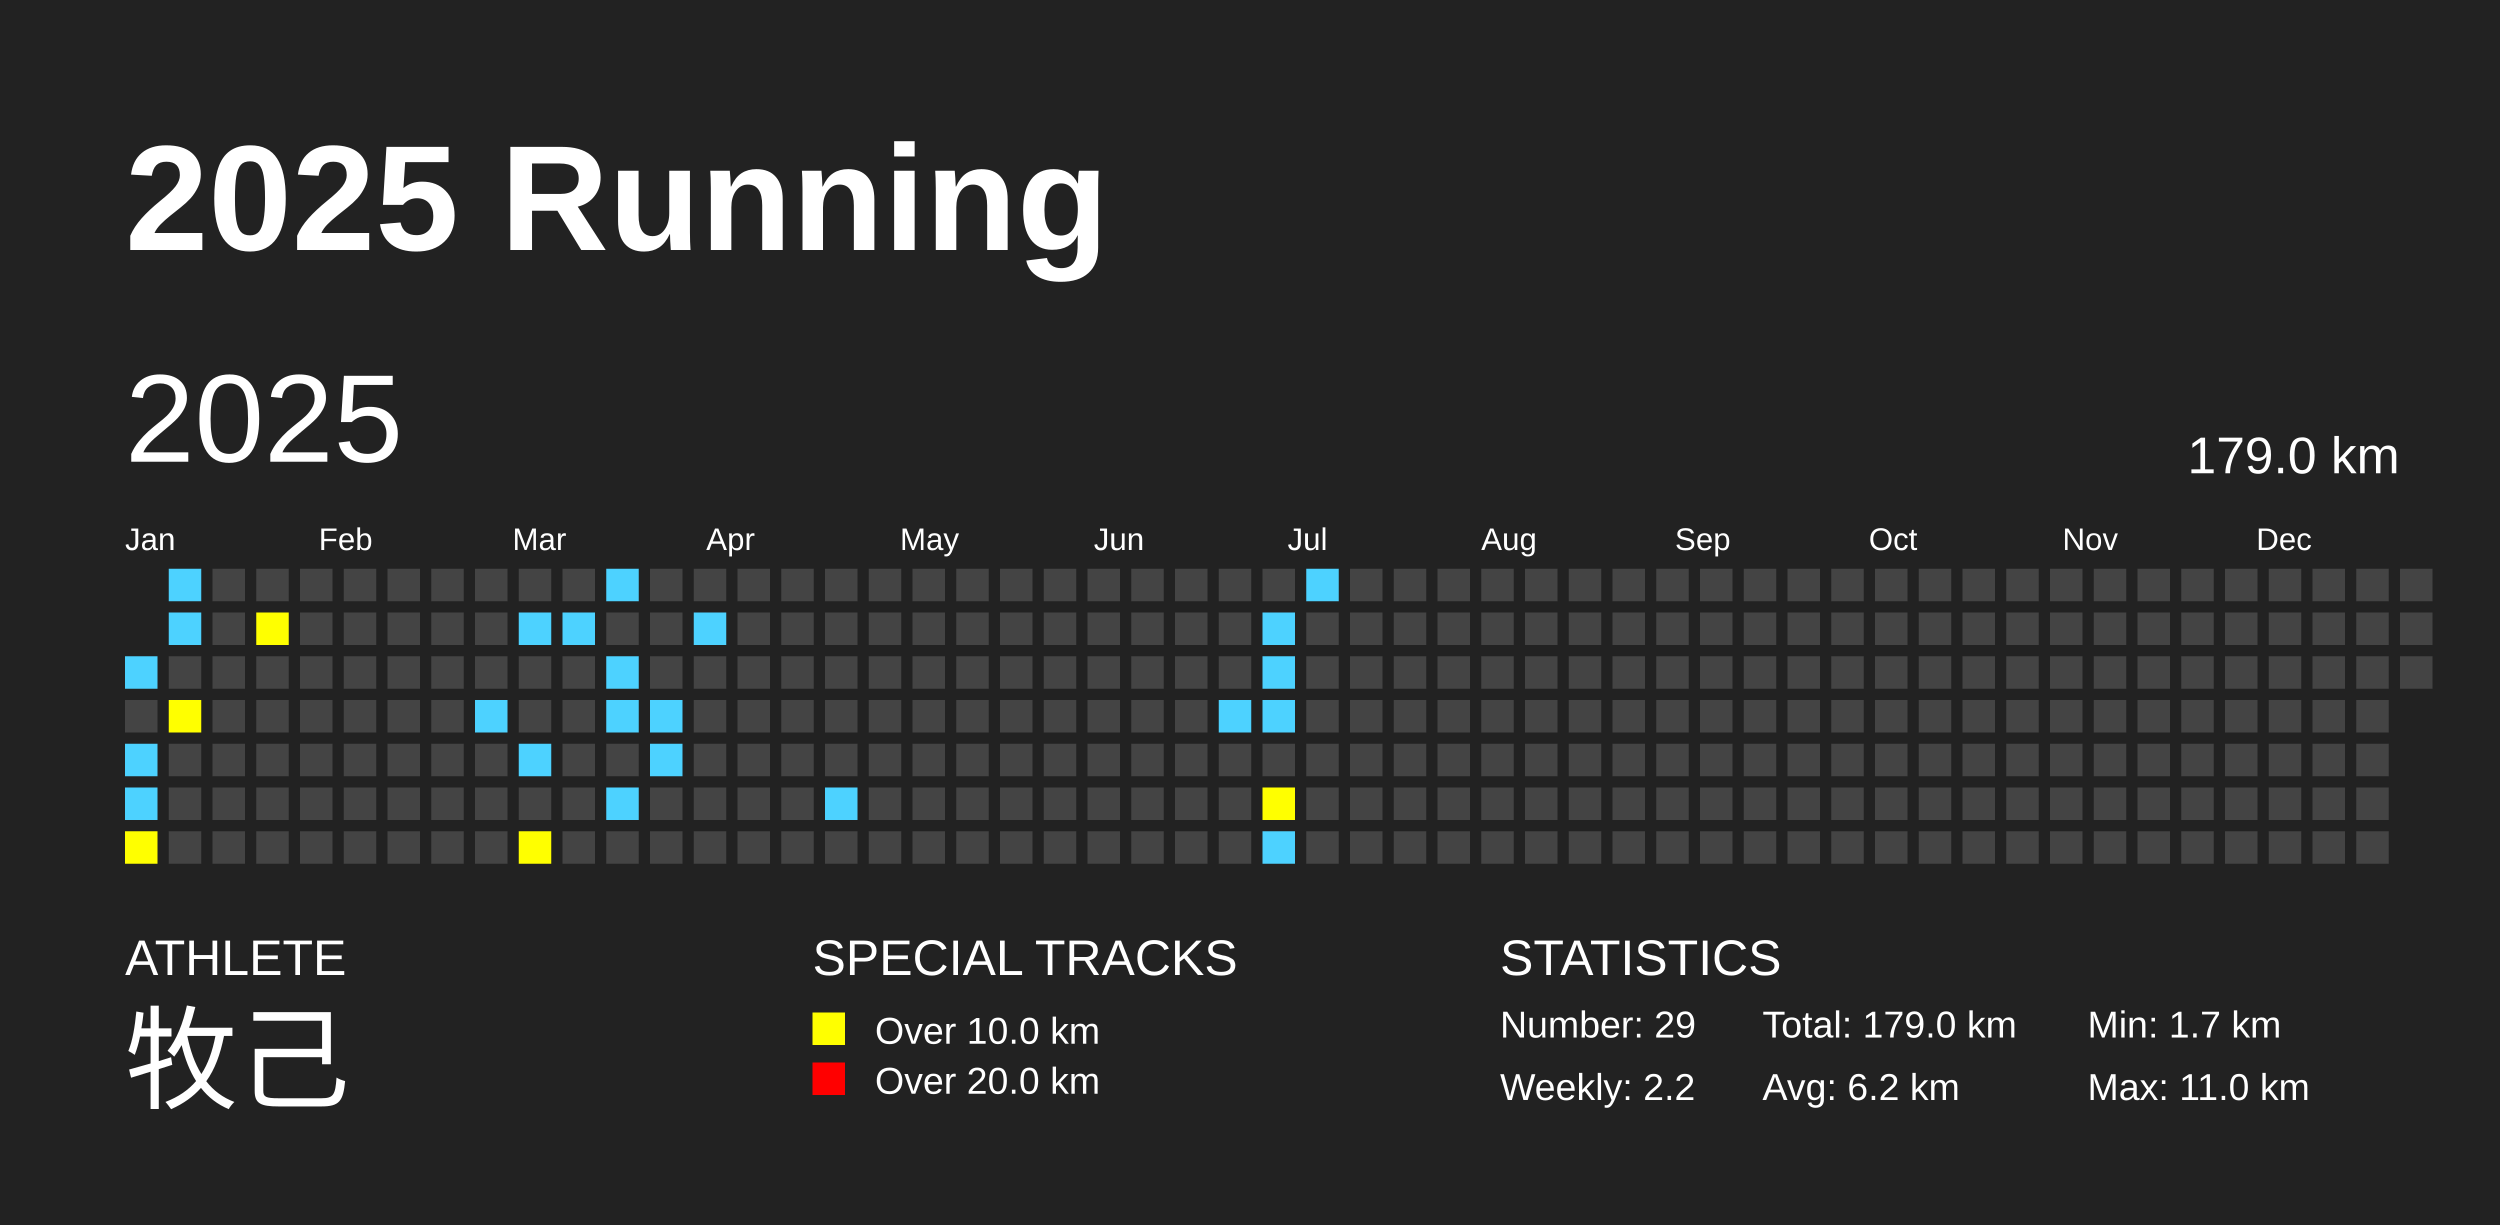
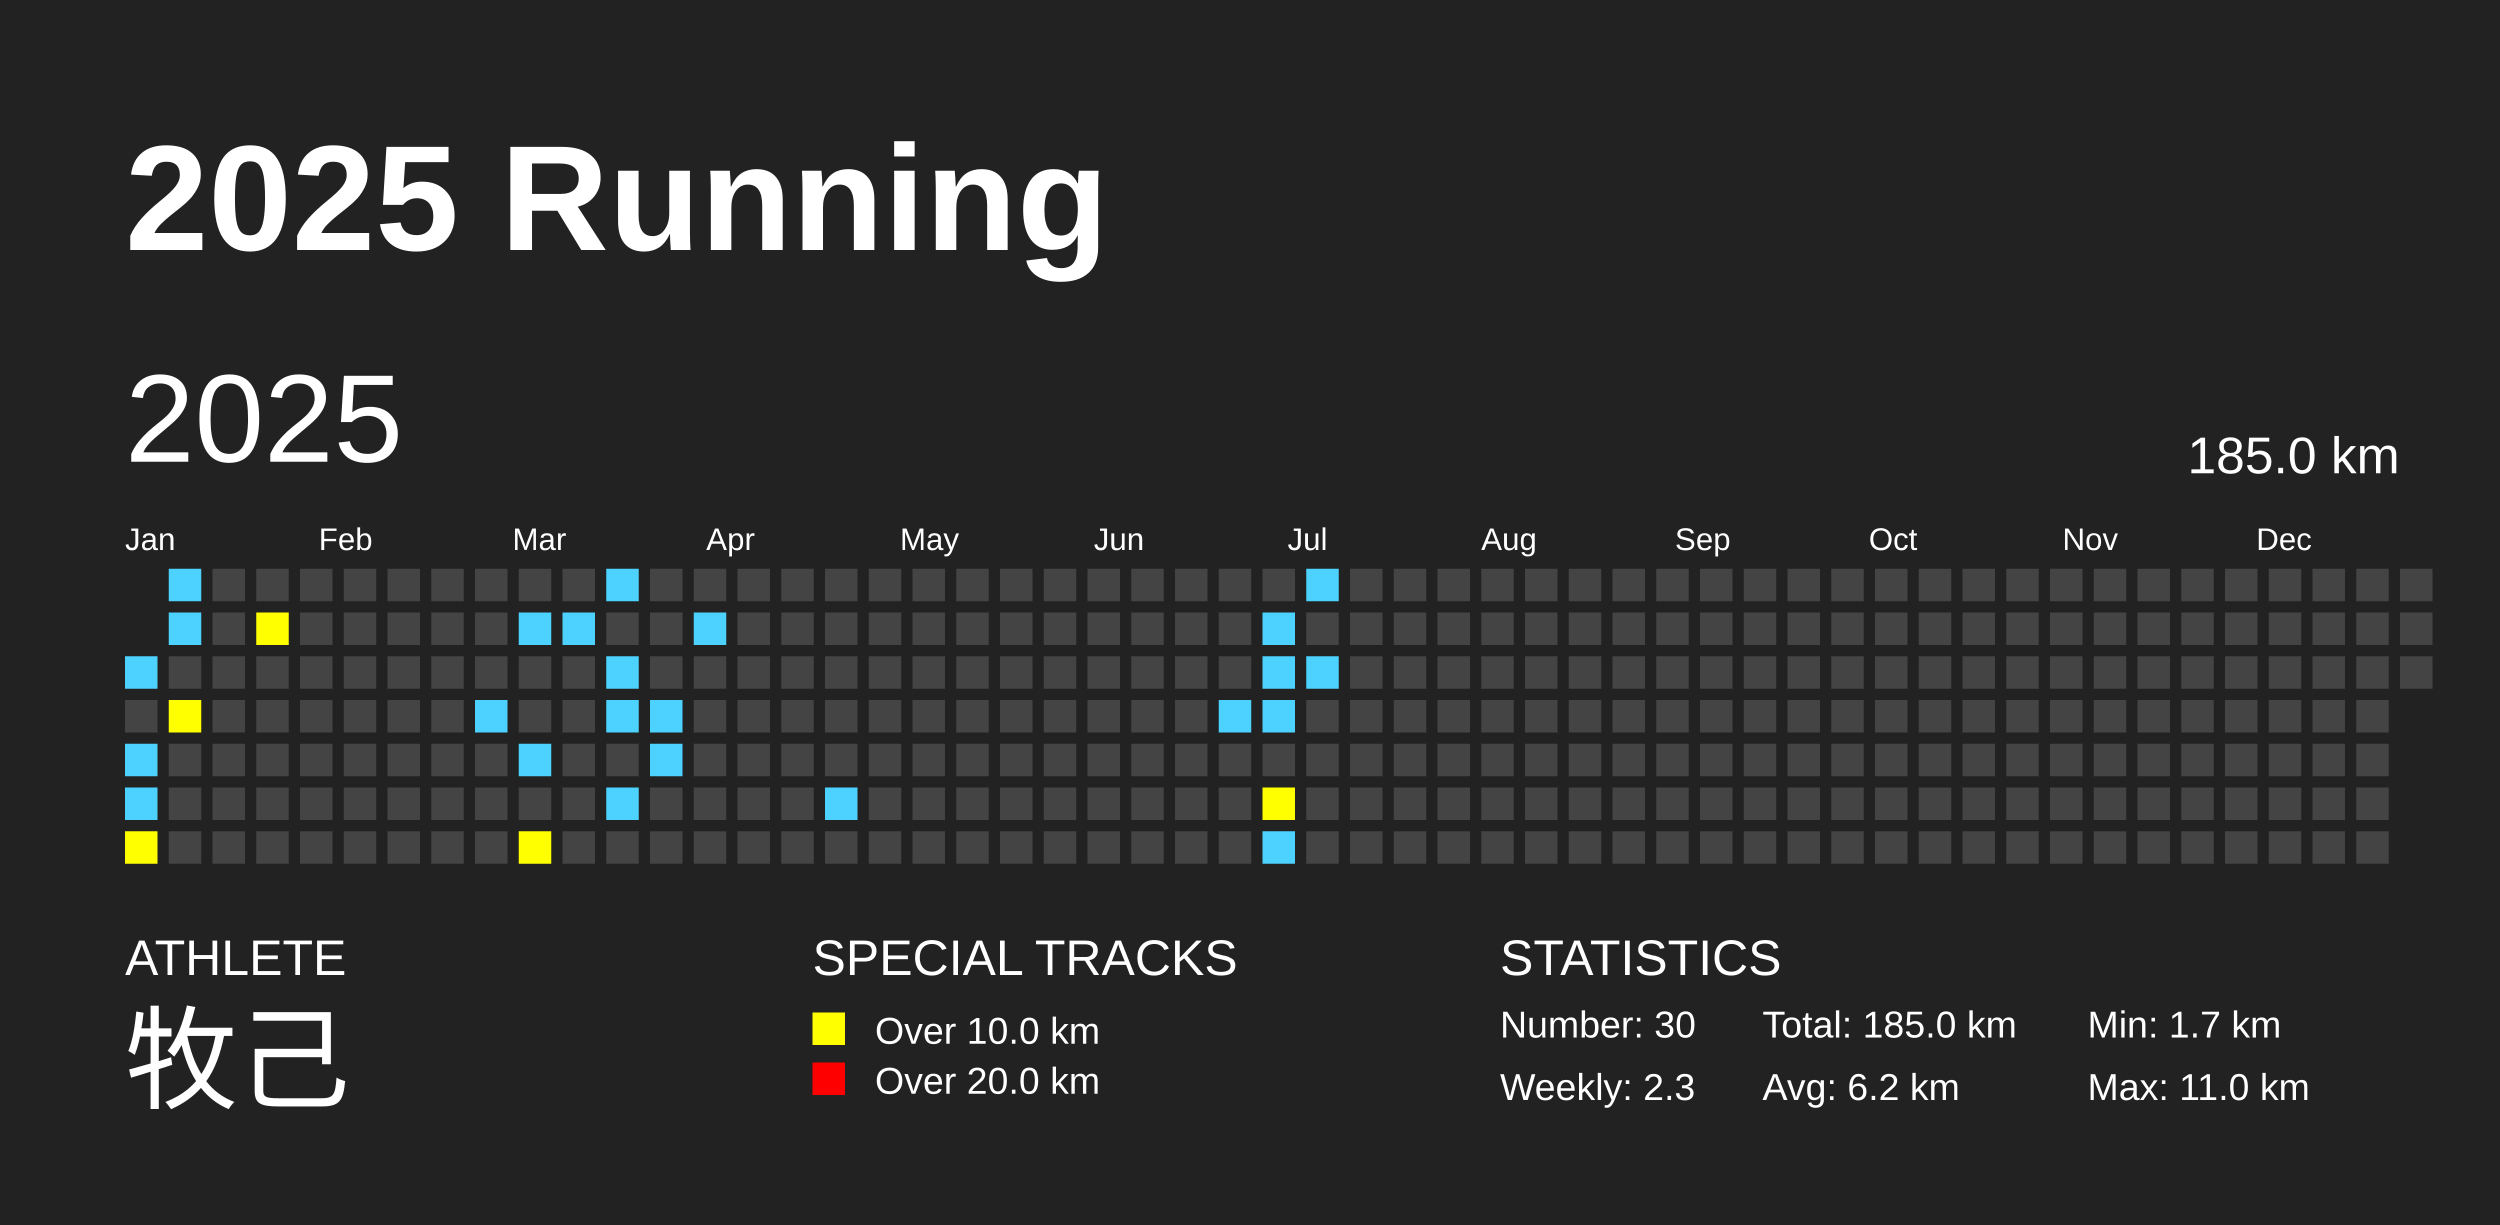
<svg xmlns="http://www.w3.org/2000/svg" baseProfile="full" height="98mm" version="1.1" viewBox="0,0,200,98" width="200mm">
  <defs />
  <rect fill="#222222" height="98" width="200" x="0" y="0" />
  <text fill="#FFFFFF" style="font-size:12px; font-family:Arial; font-weight:bold;" x="10" y="20">2025 Running</text>
  <text fill="#FFFFFF" style="font-size:4px; font-family:Arial" x="10" y="78">ATHLETE</text>
  <text fill="#FFFFFF" style="font-size:9px; font-family:Arial" x="10" y="88">牧己</text>
  <text fill="#FFFFFF" style="font-size:4px; font-family:Arial" x="65" y="78">SPECIAL TRACKS</text>
  <rect fill="yellow" height="2.6" width="2.6" x="65" y="81" />
  <text fill="#FFFFFF" style="font-size:3px; font-family:Arial" x="70" y="83.5">Over 10.0 km</text>
  <rect fill="red" height="2.6" width="2.6" x="65" y="85" />
  <text fill="#FFFFFF" style="font-size:3px; font-family:Arial" x="70" y="87.5">Over 20.0 km</text>
  <text fill="#FFFFFF" style="font-size:4px; font-family:Arial" x="120" y="78">STATISTICS</text>
-   <text fill="#FFFFFF" style="font-size:3px; font-family:Arial" x="120" y="83">Number: 29</text>
-   <text fill="#FFFFFF" style="font-size:3px; font-family:Arial" x="120" y="88">Weekly: 2.2</text>
-   <text fill="#FFFFFF" style="font-size:3px; font-family:Arial" x="141" y="83">Total: 179.0 km</text>
+   <text fill="#FFFFFF" style="font-size:3px; font-family:Arial" x="120" y="83">Number: 30</text>
+   <text fill="#FFFFFF" style="font-size:3px; font-family:Arial" x="120" y="88">Weekly: 2.3</text>
+   <text fill="#FFFFFF" style="font-size:3px; font-family:Arial" x="141" y="83">Total: 185.0 km</text>
  <text fill="#FFFFFF" style="font-size:3px; font-family:Arial" x="141" y="88">Avg: 6.2 km</text>
  <text fill="#FFFFFF" style="font-size:3px; font-family:Arial" x="167" y="83">Min: 1.7 km</text>
  <text fill="#FFFFFF" style="font-size:3px; font-family:Arial" x="167" y="88">Max: 11.0 km</text>
  <text dominant-baseline="hanging" fill="#FFFFFF" style="font-size:10.0px; font-family:Arial;" x="10" y="30">2025</text>
-   <text dominant-baseline="hanging" fill="#FFFFFF" style="font-size:4.125px; font-family:Arial;" x="175" y="35">179.0 km</text>
+   <text dominant-baseline="hanging" fill="#FFFFFF" style="font-size:4.125px; font-family:Arial;" x="175" y="35">185.0 km</text>
  <text fill="#FFFFFF" style="font-size:2.5px; font-family:Arial" x="10.0" y="44">Jan</text>
  <text fill="#FFFFFF" style="font-size:2.5px; font-family:Arial" x="25.5" y="44">Feb</text>
  <text fill="#FFFFFF" style="font-size:2.5px; font-family:Arial" x="41.0" y="44">Mar</text>
  <text fill="#FFFFFF" style="font-size:2.5px; font-family:Arial" x="56.5" y="44">Apr</text>
  <text fill="#FFFFFF" style="font-size:2.5px; font-family:Arial" x="72.0" y="44">May</text>
  <text fill="#FFFFFF" style="font-size:2.5px; font-family:Arial" x="87.5" y="44">Jun</text>
  <text fill="#FFFFFF" style="font-size:2.5px; font-family:Arial" x="103.0" y="44">Jul</text>
  <text fill="#FFFFFF" style="font-size:2.5px; font-family:Arial" x="118.5" y="44">Aug</text>
  <text fill="#FFFFFF" style="font-size:2.5px; font-family:Arial" x="134.0" y="44">Sep</text>
  <text fill="#FFFFFF" style="font-size:2.5px; font-family:Arial" x="149.5" y="44">Oct</text>
  <text fill="#FFFFFF" style="font-size:2.5px; font-family:Arial" x="165.0" y="44">Nov</text>
  <text fill="#FFFFFF" style="font-size:2.5px; font-family:Arial" x="180.5" y="44">Dec</text>
  <rect fill="#4DD2FF" height="2.6" width="2.6" x="10.0" y="52.5" />
  <rect fill="#444444" height="2.6" width="2.6" x="10.0" y="56.0" />
  <rect fill="#4DD2FF" height="2.6" width="2.6" x="10.0" y="59.5" />
  <rect fill="#4DD2FF" height="2.6" width="2.6" x="10.0" y="63.0" />
  <rect fill="yellow" height="2.6" width="2.6" x="10.0" y="66.5" />
  <rect fill="#4DD2FF" height="2.6" width="2.6" x="13.5" y="45.5" />
  <rect fill="#4DD2FF" height="2.6" width="2.6" x="13.5" y="49.0" />
  <rect fill="#444444" height="2.6" width="2.6" x="13.5" y="52.5" />
  <rect fill="yellow" height="2.6" width="2.6" x="13.5" y="56.0" />
  <rect fill="#444444" height="2.6" width="2.6" x="13.5" y="59.5" />
  <rect fill="#444444" height="2.6" width="2.6" x="13.5" y="63.0" />
  <rect fill="#444444" height="2.6" width="2.6" x="13.5" y="66.5" />
  <rect fill="#444444" height="2.6" width="2.6" x="17.0" y="45.5" />
  <rect fill="#444444" height="2.6" width="2.6" x="17.0" y="49.0" />
  <rect fill="#444444" height="2.6" width="2.6" x="17.0" y="52.5" />
  <rect fill="#444444" height="2.6" width="2.6" x="17.0" y="56.0" />
  <rect fill="#444444" height="2.6" width="2.6" x="17.0" y="59.5" />
  <rect fill="#444444" height="2.6" width="2.6" x="17.0" y="63.0" />
  <rect fill="#444444" height="2.6" width="2.6" x="17.0" y="66.5" />
  <rect fill="#444444" height="2.6" width="2.6" x="20.5" y="45.5" />
  <rect fill="yellow" height="2.6" width="2.6" x="20.5" y="49.0" />
  <rect fill="#444444" height="2.6" width="2.6" x="20.5" y="52.5" />
  <rect fill="#444444" height="2.6" width="2.6" x="20.5" y="56.0" />
  <rect fill="#444444" height="2.6" width="2.6" x="20.5" y="59.5" />
  <rect fill="#444444" height="2.6" width="2.6" x="20.5" y="63.0" />
  <rect fill="#444444" height="2.6" width="2.6" x="20.5" y="66.5" />
  <rect fill="#444444" height="2.6" width="2.6" x="24.0" y="45.5" />
  <rect fill="#444444" height="2.6" width="2.6" x="24.0" y="49.0" />
  <rect fill="#444444" height="2.6" width="2.6" x="24.0" y="52.5" />
  <rect fill="#444444" height="2.6" width="2.6" x="24.0" y="56.0" />
  <rect fill="#444444" height="2.6" width="2.6" x="24.0" y="59.5" />
  <rect fill="#444444" height="2.6" width="2.6" x="24.0" y="63.0" />
  <rect fill="#444444" height="2.6" width="2.6" x="24.0" y="66.5" />
  <rect fill="#444444" height="2.6" width="2.6" x="27.5" y="45.5" />
  <rect fill="#444444" height="2.6" width="2.6" x="27.5" y="49.0" />
  <rect fill="#444444" height="2.6" width="2.6" x="27.5" y="52.5" />
  <rect fill="#444444" height="2.6" width="2.6" x="27.5" y="56.0" />
  <rect fill="#444444" height="2.6" width="2.6" x="27.5" y="59.5" />
  <rect fill="#444444" height="2.6" width="2.6" x="27.5" y="63.0" />
  <rect fill="#444444" height="2.6" width="2.6" x="27.5" y="66.5" />
  <rect fill="#444444" height="2.6" width="2.6" x="31.0" y="45.5" />
  <rect fill="#444444" height="2.6" width="2.6" x="31.0" y="49.0" />
  <rect fill="#444444" height="2.6" width="2.6" x="31.0" y="52.5" />
  <rect fill="#444444" height="2.6" width="2.6" x="31.0" y="56.0" />
  <rect fill="#444444" height="2.6" width="2.6" x="31.0" y="59.5" />
  <rect fill="#444444" height="2.6" width="2.6" x="31.0" y="63.0" />
  <rect fill="#444444" height="2.6" width="2.6" x="31.0" y="66.5" />
  <rect fill="#444444" height="2.6" width="2.6" x="34.5" y="45.5" />
  <rect fill="#444444" height="2.6" width="2.6" x="34.5" y="49.0" />
  <rect fill="#444444" height="2.6" width="2.6" x="34.5" y="52.5" />
  <rect fill="#444444" height="2.6" width="2.6" x="34.5" y="56.0" />
  <rect fill="#444444" height="2.6" width="2.6" x="34.5" y="59.5" />
  <rect fill="#444444" height="2.6" width="2.6" x="34.5" y="63.0" />
  <rect fill="#444444" height="2.6" width="2.6" x="34.5" y="66.5" />
  <rect fill="#444444" height="2.6" width="2.6" x="38.0" y="45.5" />
  <rect fill="#444444" height="2.6" width="2.6" x="38.0" y="49.0" />
  <rect fill="#444444" height="2.6" width="2.6" x="38.0" y="52.5" />
  <rect fill="#4DD2FF" height="2.6" width="2.6" x="38.0" y="56.0" />
  <rect fill="#444444" height="2.6" width="2.6" x="38.0" y="59.5" />
  <rect fill="#444444" height="2.6" width="2.6" x="38.0" y="63.0" />
  <rect fill="#444444" height="2.6" width="2.6" x="38.0" y="66.5" />
  <rect fill="#444444" height="2.6" width="2.6" x="41.5" y="45.5" />
  <rect fill="#4DD2FF" height="2.6" width="2.6" x="41.5" y="49.0" />
  <rect fill="#444444" height="2.6" width="2.6" x="41.5" y="52.5" />
  <rect fill="#444444" height="2.6" width="2.6" x="41.5" y="56.0" />
  <rect fill="#4DD2FF" height="2.6" width="2.6" x="41.5" y="59.5" />
  <rect fill="#444444" height="2.6" width="2.6" x="41.5" y="63.0" />
  <rect fill="yellow" height="2.6" width="2.6" x="41.5" y="66.5" />
  <rect fill="#444444" height="2.6" width="2.6" x="45.0" y="45.5" />
  <rect fill="#4DD2FF" height="2.6" width="2.6" x="45.0" y="49.0" />
  <rect fill="#444444" height="2.6" width="2.6" x="45.0" y="52.5" />
  <rect fill="#444444" height="2.6" width="2.6" x="45.0" y="56.0" />
  <rect fill="#444444" height="2.6" width="2.6" x="45.0" y="59.5" />
  <rect fill="#444444" height="2.6" width="2.6" x="45.0" y="63.0" />
  <rect fill="#444444" height="2.6" width="2.6" x="45.0" y="66.5" />
  <rect fill="#4DD2FF" height="2.6" width="2.6" x="48.5" y="45.5" />
  <rect fill="#444444" height="2.6" width="2.6" x="48.5" y="49.0" />
  <rect fill="#4DD2FF" height="2.6" width="2.6" x="48.5" y="52.5" />
  <rect fill="#4DD2FF" height="2.6" width="2.6" x="48.5" y="56.0" />
  <rect fill="#444444" height="2.6" width="2.6" x="48.5" y="59.5" />
  <rect fill="#4DD2FF" height="2.6" width="2.6" x="48.5" y="63.0" />
  <rect fill="#444444" height="2.6" width="2.6" x="48.5" y="66.5" />
  <rect fill="#444444" height="2.6" width="2.6" x="52.0" y="45.5" />
  <rect fill="#444444" height="2.6" width="2.6" x="52.0" y="49.0" />
  <rect fill="#444444" height="2.6" width="2.6" x="52.0" y="52.5" />
  <rect fill="#4DD2FF" height="2.6" width="2.6" x="52.0" y="56.0" />
  <rect fill="#4DD2FF" height="2.6" width="2.6" x="52.0" y="59.5" />
  <rect fill="#444444" height="2.6" width="2.6" x="52.0" y="63.0" />
  <rect fill="#444444" height="2.6" width="2.6" x="52.0" y="66.5" />
  <rect fill="#444444" height="2.6" width="2.6" x="55.5" y="45.5" />
  <rect fill="#4DD2FF" height="2.6" width="2.6" x="55.5" y="49.0" />
  <rect fill="#444444" height="2.6" width="2.6" x="55.5" y="52.5" />
  <rect fill="#444444" height="2.6" width="2.6" x="55.5" y="56.0" />
  <rect fill="#444444" height="2.6" width="2.6" x="55.5" y="59.5" />
  <rect fill="#444444" height="2.6" width="2.6" x="55.5" y="63.0" />
  <rect fill="#444444" height="2.6" width="2.6" x="55.5" y="66.5" />
  <rect fill="#444444" height="2.6" width="2.6" x="59.0" y="45.5" />
  <rect fill="#444444" height="2.6" width="2.6" x="59.0" y="49.0" />
  <rect fill="#444444" height="2.6" width="2.6" x="59.0" y="52.5" />
  <rect fill="#444444" height="2.6" width="2.6" x="59.0" y="56.0" />
  <rect fill="#444444" height="2.6" width="2.6" x="59.0" y="59.5" />
  <rect fill="#444444" height="2.6" width="2.6" x="59.0" y="63.0" />
  <rect fill="#444444" height="2.6" width="2.6" x="59.0" y="66.5" />
  <rect fill="#444444" height="2.6" width="2.6" x="62.5" y="45.5" />
  <rect fill="#444444" height="2.6" width="2.6" x="62.5" y="49.0" />
  <rect fill="#444444" height="2.6" width="2.6" x="62.5" y="52.5" />
  <rect fill="#444444" height="2.6" width="2.6" x="62.5" y="56.0" />
  <rect fill="#444444" height="2.6" width="2.6" x="62.5" y="59.5" />
  <rect fill="#444444" height="2.6" width="2.6" x="62.5" y="63.0" />
  <rect fill="#444444" height="2.6" width="2.6" x="62.5" y="66.5" />
  <rect fill="#444444" height="2.6" width="2.6" x="66.0" y="45.5" />
  <rect fill="#444444" height="2.6" width="2.6" x="66.0" y="49.0" />
  <rect fill="#444444" height="2.6" width="2.6" x="66.0" y="52.5" />
  <rect fill="#444444" height="2.6" width="2.6" x="66.0" y="56.0" />
  <rect fill="#444444" height="2.6" width="2.6" x="66.0" y="59.5" />
  <rect fill="#4DD2FF" height="2.6" width="2.6" x="66.0" y="63.0" />
  <rect fill="#444444" height="2.6" width="2.6" x="66.0" y="66.5" />
  <rect fill="#444444" height="2.6" width="2.6" x="69.5" y="45.5" />
  <rect fill="#444444" height="2.6" width="2.6" x="69.5" y="49.0" />
  <rect fill="#444444" height="2.6" width="2.6" x="69.5" y="52.5" />
  <rect fill="#444444" height="2.6" width="2.6" x="69.5" y="56.0" />
  <rect fill="#444444" height="2.6" width="2.6" x="69.5" y="59.5" />
  <rect fill="#444444" height="2.6" width="2.6" x="69.5" y="63.0" />
  <rect fill="#444444" height="2.6" width="2.6" x="69.5" y="66.5" />
  <rect fill="#444444" height="2.6" width="2.6" x="73.0" y="45.5" />
  <rect fill="#444444" height="2.6" width="2.6" x="73.0" y="49.0" />
  <rect fill="#444444" height="2.6" width="2.6" x="73.0" y="52.5" />
  <rect fill="#444444" height="2.6" width="2.6" x="73.0" y="56.0" />
  <rect fill="#444444" height="2.6" width="2.6" x="73.0" y="59.5" />
  <rect fill="#444444" height="2.6" width="2.6" x="73.0" y="63.0" />
  <rect fill="#444444" height="2.6" width="2.6" x="73.0" y="66.5" />
  <rect fill="#444444" height="2.6" width="2.6" x="76.5" y="45.5" />
  <rect fill="#444444" height="2.6" width="2.6" x="76.5" y="49.0" />
  <rect fill="#444444" height="2.6" width="2.6" x="76.5" y="52.5" />
  <rect fill="#444444" height="2.6" width="2.6" x="76.5" y="56.0" />
  <rect fill="#444444" height="2.6" width="2.6" x="76.5" y="59.5" />
  <rect fill="#444444" height="2.6" width="2.6" x="76.5" y="63.0" />
  <rect fill="#444444" height="2.6" width="2.6" x="76.5" y="66.5" />
  <rect fill="#444444" height="2.6" width="2.6" x="80.0" y="45.5" />
  <rect fill="#444444" height="2.6" width="2.6" x="80.0" y="49.0" />
  <rect fill="#444444" height="2.6" width="2.6" x="80.0" y="52.5" />
  <rect fill="#444444" height="2.6" width="2.6" x="80.0" y="56.0" />
  <rect fill="#444444" height="2.6" width="2.6" x="80.0" y="59.5" />
  <rect fill="#444444" height="2.6" width="2.6" x="80.0" y="63.0" />
  <rect fill="#444444" height="2.6" width="2.6" x="80.0" y="66.5" />
  <rect fill="#444444" height="2.6" width="2.6" x="83.5" y="45.5" />
  <rect fill="#444444" height="2.6" width="2.6" x="83.5" y="49.0" />
  <rect fill="#444444" height="2.6" width="2.6" x="83.5" y="52.5" />
  <rect fill="#444444" height="2.6" width="2.6" x="83.5" y="56.0" />
  <rect fill="#444444" height="2.6" width="2.6" x="83.5" y="59.5" />
  <rect fill="#444444" height="2.6" width="2.6" x="83.5" y="63.0" />
  <rect fill="#444444" height="2.6" width="2.6" x="83.5" y="66.5" />
  <rect fill="#444444" height="2.6" width="2.6" x="87.0" y="45.5" />
  <rect fill="#444444" height="2.6" width="2.6" x="87.0" y="49.0" />
  <rect fill="#444444" height="2.6" width="2.6" x="87.0" y="52.5" />
  <rect fill="#444444" height="2.6" width="2.6" x="87.0" y="56.0" />
  <rect fill="#444444" height="2.6" width="2.6" x="87.0" y="59.5" />
  <rect fill="#444444" height="2.6" width="2.6" x="87.0" y="63.0" />
  <rect fill="#444444" height="2.6" width="2.6" x="87.0" y="66.5" />
  <rect fill="#444444" height="2.6" width="2.6" x="90.5" y="45.5" />
  <rect fill="#444444" height="2.6" width="2.6" x="90.5" y="49.0" />
  <rect fill="#444444" height="2.6" width="2.6" x="90.5" y="52.5" />
  <rect fill="#444444" height="2.6" width="2.6" x="90.5" y="56.0" />
  <rect fill="#444444" height="2.6" width="2.6" x="90.5" y="59.5" />
  <rect fill="#444444" height="2.6" width="2.6" x="90.5" y="63.0" />
  <rect fill="#444444" height="2.6" width="2.6" x="90.5" y="66.5" />
  <rect fill="#444444" height="2.6" width="2.6" x="94.0" y="45.5" />
  <rect fill="#444444" height="2.6" width="2.6" x="94.0" y="49.0" />
  <rect fill="#444444" height="2.6" width="2.6" x="94.0" y="52.5" />
  <rect fill="#444444" height="2.6" width="2.6" x="94.0" y="56.0" />
  <rect fill="#444444" height="2.6" width="2.6" x="94.0" y="59.5" />
  <rect fill="#444444" height="2.6" width="2.6" x="94.0" y="63.0" />
  <rect fill="#444444" height="2.6" width="2.6" x="94.0" y="66.5" />
  <rect fill="#444444" height="2.6" width="2.6" x="97.5" y="45.5" />
  <rect fill="#444444" height="2.6" width="2.6" x="97.5" y="49.0" />
  <rect fill="#444444" height="2.6" width="2.6" x="97.5" y="52.5" />
  <rect fill="#4DD2FF" height="2.6" width="2.6" x="97.5" y="56.0" />
  <rect fill="#444444" height="2.6" width="2.6" x="97.5" y="59.5" />
  <rect fill="#444444" height="2.6" width="2.6" x="97.5" y="63.0" />
  <rect fill="#444444" height="2.6" width="2.6" x="97.5" y="66.5" />
  <rect fill="#444444" height="2.6" width="2.6" x="101.0" y="45.5" />
  <rect fill="#4DD2FF" height="2.6" width="2.6" x="101.0" y="49.0" />
  <rect fill="#4DD2FF" height="2.6" width="2.6" x="101.0" y="52.5" />
  <rect fill="#4DD2FF" height="2.6" width="2.6" x="101.0" y="56.0" />
  <rect fill="#444444" height="2.6" width="2.6" x="101.0" y="59.5" />
  <rect fill="yellow" height="2.6" width="2.6" x="101.0" y="63.0" />
  <rect fill="#4DD2FF" height="2.6" width="2.6" x="101.0" y="66.5" />
  <rect fill="#4DD2FF" height="2.6" width="2.6" x="104.5" y="45.5" />
  <rect fill="#444444" height="2.6" width="2.6" x="104.5" y="49.0" />
-   <rect fill="#444444" height="2.6" width="2.6" x="104.5" y="52.5" />
+   <rect fill="#4DD2FF" height="2.6" width="2.6" x="104.5" y="52.5" />
  <rect fill="#444444" height="2.6" width="2.6" x="104.5" y="56.0" />
  <rect fill="#444444" height="2.6" width="2.6" x="104.5" y="59.5" />
  <rect fill="#444444" height="2.6" width="2.6" x="104.5" y="63.0" />
  <rect fill="#444444" height="2.6" width="2.6" x="104.5" y="66.5" />
  <rect fill="#444444" height="2.6" width="2.6" x="108.0" y="45.5" />
  <rect fill="#444444" height="2.6" width="2.6" x="108.0" y="49.0" />
  <rect fill="#444444" height="2.6" width="2.6" x="108.0" y="52.5" />
  <rect fill="#444444" height="2.6" width="2.6" x="108.0" y="56.0" />
  <rect fill="#444444" height="2.6" width="2.6" x="108.0" y="59.5" />
  <rect fill="#444444" height="2.6" width="2.6" x="108.0" y="63.0" />
  <rect fill="#444444" height="2.6" width="2.6" x="108.0" y="66.5" />
  <rect fill="#444444" height="2.6" width="2.6" x="111.5" y="45.5" />
  <rect fill="#444444" height="2.6" width="2.6" x="111.5" y="49.0" />
  <rect fill="#444444" height="2.6" width="2.6" x="111.5" y="52.5" />
  <rect fill="#444444" height="2.6" width="2.6" x="111.5" y="56.0" />
  <rect fill="#444444" height="2.6" width="2.6" x="111.5" y="59.5" />
  <rect fill="#444444" height="2.6" width="2.6" x="111.5" y="63.0" />
  <rect fill="#444444" height="2.6" width="2.6" x="111.5" y="66.5" />
  <rect fill="#444444" height="2.6" width="2.6" x="115.0" y="45.5" />
  <rect fill="#444444" height="2.6" width="2.6" x="115.0" y="49.0" />
  <rect fill="#444444" height="2.6" width="2.6" x="115.0" y="52.5" />
  <rect fill="#444444" height="2.6" width="2.6" x="115.0" y="56.0" />
  <rect fill="#444444" height="2.6" width="2.6" x="115.0" y="59.5" />
  <rect fill="#444444" height="2.6" width="2.6" x="115.0" y="63.0" />
  <rect fill="#444444" height="2.6" width="2.6" x="115.0" y="66.5" />
  <rect fill="#444444" height="2.6" width="2.6" x="118.5" y="45.5" />
  <rect fill="#444444" height="2.6" width="2.6" x="118.5" y="49.0" />
  <rect fill="#444444" height="2.6" width="2.6" x="118.5" y="52.5" />
  <rect fill="#444444" height="2.6" width="2.6" x="118.5" y="56.0" />
  <rect fill="#444444" height="2.6" width="2.6" x="118.5" y="59.5" />
  <rect fill="#444444" height="2.6" width="2.6" x="118.5" y="63.0" />
  <rect fill="#444444" height="2.6" width="2.6" x="118.5" y="66.5" />
  <rect fill="#444444" height="2.6" width="2.6" x="122.0" y="45.5" />
  <rect fill="#444444" height="2.6" width="2.6" x="122.0" y="49.0" />
  <rect fill="#444444" height="2.6" width="2.6" x="122.0" y="52.5" />
  <rect fill="#444444" height="2.6" width="2.6" x="122.0" y="56.0" />
  <rect fill="#444444" height="2.6" width="2.6" x="122.0" y="59.5" />
  <rect fill="#444444" height="2.6" width="2.6" x="122.0" y="63.0" />
  <rect fill="#444444" height="2.6" width="2.6" x="122.0" y="66.5" />
  <rect fill="#444444" height="2.6" width="2.6" x="125.5" y="45.5" />
  <rect fill="#444444" height="2.6" width="2.6" x="125.5" y="49.0" />
  <rect fill="#444444" height="2.6" width="2.6" x="125.5" y="52.5" />
  <rect fill="#444444" height="2.6" width="2.6" x="125.5" y="56.0" />
  <rect fill="#444444" height="2.6" width="2.6" x="125.5" y="59.5" />
  <rect fill="#444444" height="2.6" width="2.6" x="125.5" y="63.0" />
  <rect fill="#444444" height="2.6" width="2.6" x="125.5" y="66.5" />
  <rect fill="#444444" height="2.6" width="2.6" x="129.0" y="45.5" />
  <rect fill="#444444" height="2.6" width="2.6" x="129.0" y="49.0" />
  <rect fill="#444444" height="2.6" width="2.6" x="129.0" y="52.5" />
  <rect fill="#444444" height="2.6" width="2.6" x="129.0" y="56.0" />
  <rect fill="#444444" height="2.6" width="2.6" x="129.0" y="59.5" />
  <rect fill="#444444" height="2.6" width="2.6" x="129.0" y="63.0" />
  <rect fill="#444444" height="2.6" width="2.6" x="129.0" y="66.5" />
  <rect fill="#444444" height="2.6" width="2.6" x="132.5" y="45.5" />
  <rect fill="#444444" height="2.6" width="2.6" x="132.5" y="49.0" />
  <rect fill="#444444" height="2.6" width="2.6" x="132.5" y="52.5" />
  <rect fill="#444444" height="2.6" width="2.6" x="132.5" y="56.0" />
  <rect fill="#444444" height="2.6" width="2.6" x="132.5" y="59.5" />
  <rect fill="#444444" height="2.6" width="2.6" x="132.5" y="63.0" />
  <rect fill="#444444" height="2.6" width="2.6" x="132.5" y="66.5" />
  <rect fill="#444444" height="2.6" width="2.6" x="136.0" y="45.5" />
  <rect fill="#444444" height="2.6" width="2.6" x="136.0" y="49.0" />
  <rect fill="#444444" height="2.6" width="2.6" x="136.0" y="52.5" />
  <rect fill="#444444" height="2.6" width="2.6" x="136.0" y="56.0" />
  <rect fill="#444444" height="2.6" width="2.6" x="136.0" y="59.5" />
  <rect fill="#444444" height="2.6" width="2.6" x="136.0" y="63.0" />
  <rect fill="#444444" height="2.6" width="2.6" x="136.0" y="66.5" />
  <rect fill="#444444" height="2.6" width="2.6" x="139.5" y="45.5" />
  <rect fill="#444444" height="2.6" width="2.6" x="139.5" y="49.0" />
  <rect fill="#444444" height="2.6" width="2.6" x="139.5" y="52.5" />
  <rect fill="#444444" height="2.6" width="2.6" x="139.5" y="56.0" />
  <rect fill="#444444" height="2.6" width="2.6" x="139.5" y="59.5" />
  <rect fill="#444444" height="2.6" width="2.6" x="139.5" y="63.0" />
  <rect fill="#444444" height="2.6" width="2.6" x="139.5" y="66.5" />
  <rect fill="#444444" height="2.6" width="2.6" x="143.0" y="45.5" />
  <rect fill="#444444" height="2.6" width="2.6" x="143.0" y="49.0" />
  <rect fill="#444444" height="2.6" width="2.6" x="143.0" y="52.5" />
  <rect fill="#444444" height="2.6" width="2.6" x="143.0" y="56.0" />
  <rect fill="#444444" height="2.6" width="2.6" x="143.0" y="59.5" />
  <rect fill="#444444" height="2.6" width="2.6" x="143.0" y="63.0" />
  <rect fill="#444444" height="2.6" width="2.6" x="143.0" y="66.5" />
  <rect fill="#444444" height="2.6" width="2.6" x="146.5" y="45.5" />
  <rect fill="#444444" height="2.6" width="2.6" x="146.5" y="49.0" />
  <rect fill="#444444" height="2.6" width="2.6" x="146.5" y="52.5" />
  <rect fill="#444444" height="2.6" width="2.6" x="146.5" y="56.0" />
  <rect fill="#444444" height="2.6" width="2.6" x="146.5" y="59.5" />
  <rect fill="#444444" height="2.6" width="2.6" x="146.5" y="63.0" />
  <rect fill="#444444" height="2.6" width="2.6" x="146.5" y="66.5" />
  <rect fill="#444444" height="2.6" width="2.6" x="150.0" y="45.5" />
  <rect fill="#444444" height="2.6" width="2.6" x="150.0" y="49.0" />
  <rect fill="#444444" height="2.6" width="2.6" x="150.0" y="52.5" />
  <rect fill="#444444" height="2.6" width="2.6" x="150.0" y="56.0" />
  <rect fill="#444444" height="2.6" width="2.6" x="150.0" y="59.5" />
  <rect fill="#444444" height="2.6" width="2.6" x="150.0" y="63.0" />
  <rect fill="#444444" height="2.6" width="2.6" x="150.0" y="66.5" />
  <rect fill="#444444" height="2.6" width="2.6" x="153.5" y="45.5" />
  <rect fill="#444444" height="2.6" width="2.6" x="153.5" y="49.0" />
  <rect fill="#444444" height="2.6" width="2.6" x="153.5" y="52.5" />
  <rect fill="#444444" height="2.6" width="2.6" x="153.5" y="56.0" />
  <rect fill="#444444" height="2.6" width="2.6" x="153.5" y="59.5" />
  <rect fill="#444444" height="2.6" width="2.6" x="153.5" y="63.0" />
  <rect fill="#444444" height="2.6" width="2.6" x="153.5" y="66.5" />
  <rect fill="#444444" height="2.6" width="2.6" x="157.0" y="45.5" />
  <rect fill="#444444" height="2.6" width="2.6" x="157.0" y="49.0" />
  <rect fill="#444444" height="2.6" width="2.6" x="157.0" y="52.5" />
  <rect fill="#444444" height="2.6" width="2.6" x="157.0" y="56.0" />
  <rect fill="#444444" height="2.6" width="2.6" x="157.0" y="59.5" />
  <rect fill="#444444" height="2.6" width="2.6" x="157.0" y="63.0" />
  <rect fill="#444444" height="2.6" width="2.6" x="157.0" y="66.5" />
  <rect fill="#444444" height="2.6" width="2.6" x="160.5" y="45.5" />
  <rect fill="#444444" height="2.6" width="2.6" x="160.5" y="49.0" />
  <rect fill="#444444" height="2.6" width="2.6" x="160.5" y="52.5" />
  <rect fill="#444444" height="2.6" width="2.6" x="160.5" y="56.0" />
  <rect fill="#444444" height="2.6" width="2.6" x="160.5" y="59.5" />
  <rect fill="#444444" height="2.6" width="2.6" x="160.5" y="63.0" />
  <rect fill="#444444" height="2.6" width="2.6" x="160.5" y="66.5" />
  <rect fill="#444444" height="2.6" width="2.6" x="164.0" y="45.5" />
  <rect fill="#444444" height="2.6" width="2.6" x="164.0" y="49.0" />
  <rect fill="#444444" height="2.6" width="2.6" x="164.0" y="52.5" />
  <rect fill="#444444" height="2.6" width="2.6" x="164.0" y="56.0" />
  <rect fill="#444444" height="2.6" width="2.6" x="164.0" y="59.5" />
  <rect fill="#444444" height="2.6" width="2.6" x="164.0" y="63.0" />
  <rect fill="#444444" height="2.6" width="2.6" x="164.0" y="66.5" />
  <rect fill="#444444" height="2.6" width="2.6" x="167.5" y="45.5" />
  <rect fill="#444444" height="2.6" width="2.6" x="167.5" y="49.0" />
  <rect fill="#444444" height="2.6" width="2.6" x="167.5" y="52.5" />
  <rect fill="#444444" height="2.6" width="2.6" x="167.5" y="56.0" />
  <rect fill="#444444" height="2.6" width="2.6" x="167.5" y="59.5" />
  <rect fill="#444444" height="2.6" width="2.6" x="167.5" y="63.0" />
  <rect fill="#444444" height="2.6" width="2.6" x="167.5" y="66.5" />
  <rect fill="#444444" height="2.6" width="2.6" x="171.0" y="45.5" />
  <rect fill="#444444" height="2.6" width="2.6" x="171.0" y="49.0" />
  <rect fill="#444444" height="2.6" width="2.6" x="171.0" y="52.5" />
  <rect fill="#444444" height="2.6" width="2.6" x="171.0" y="56.0" />
  <rect fill="#444444" height="2.6" width="2.6" x="171.0" y="59.5" />
  <rect fill="#444444" height="2.6" width="2.6" x="171.0" y="63.0" />
  <rect fill="#444444" height="2.6" width="2.6" x="171.0" y="66.5" />
  <rect fill="#444444" height="2.6" width="2.6" x="174.5" y="45.5" />
  <rect fill="#444444" height="2.6" width="2.6" x="174.5" y="49.0" />
  <rect fill="#444444" height="2.6" width="2.6" x="174.5" y="52.5" />
  <rect fill="#444444" height="2.6" width="2.6" x="174.5" y="56.0" />
  <rect fill="#444444" height="2.6" width="2.6" x="174.5" y="59.5" />
  <rect fill="#444444" height="2.6" width="2.6" x="174.5" y="63.0" />
  <rect fill="#444444" height="2.6" width="2.6" x="174.5" y="66.5" />
  <rect fill="#444444" height="2.6" width="2.6" x="178.0" y="45.5" />
  <rect fill="#444444" height="2.6" width="2.6" x="178.0" y="49.0" />
  <rect fill="#444444" height="2.6" width="2.6" x="178.0" y="52.5" />
  <rect fill="#444444" height="2.6" width="2.6" x="178.0" y="56.0" />
  <rect fill="#444444" height="2.6" width="2.6" x="178.0" y="59.5" />
  <rect fill="#444444" height="2.6" width="2.6" x="178.0" y="63.0" />
  <rect fill="#444444" height="2.6" width="2.6" x="178.0" y="66.5" />
  <rect fill="#444444" height="2.6" width="2.6" x="181.5" y="45.5" />
  <rect fill="#444444" height="2.6" width="2.6" x="181.5" y="49.0" />
  <rect fill="#444444" height="2.6" width="2.6" x="181.5" y="52.5" />
  <rect fill="#444444" height="2.6" width="2.6" x="181.5" y="56.0" />
  <rect fill="#444444" height="2.6" width="2.6" x="181.5" y="59.5" />
  <rect fill="#444444" height="2.6" width="2.6" x="181.5" y="63.0" />
  <rect fill="#444444" height="2.6" width="2.6" x="181.5" y="66.5" />
  <rect fill="#444444" height="2.6" width="2.6" x="185.0" y="45.5" />
  <rect fill="#444444" height="2.6" width="2.6" x="185.0" y="49.0" />
  <rect fill="#444444" height="2.6" width="2.6" x="185.0" y="52.5" />
  <rect fill="#444444" height="2.6" width="2.6" x="185.0" y="56.0" />
  <rect fill="#444444" height="2.6" width="2.6" x="185.0" y="59.5" />
  <rect fill="#444444" height="2.6" width="2.6" x="185.0" y="63.0" />
  <rect fill="#444444" height="2.6" width="2.6" x="185.0" y="66.5" />
  <rect fill="#444444" height="2.6" width="2.6" x="188.5" y="45.5" />
  <rect fill="#444444" height="2.6" width="2.6" x="188.5" y="49.0" />
  <rect fill="#444444" height="2.6" width="2.6" x="188.5" y="52.5" />
  <rect fill="#444444" height="2.6" width="2.6" x="188.5" y="56.0" />
  <rect fill="#444444" height="2.6" width="2.6" x="188.5" y="59.5" />
  <rect fill="#444444" height="2.6" width="2.6" x="188.5" y="63.0" />
  <rect fill="#444444" height="2.6" width="2.6" x="188.5" y="66.5" />
  <rect fill="#444444" height="2.6" width="2.6" x="192.0" y="45.5" />
  <rect fill="#444444" height="2.6" width="2.6" x="192.0" y="49.0" />
  <rect fill="#444444" height="2.6" width="2.6" x="192.0" y="52.5" />
</svg>
